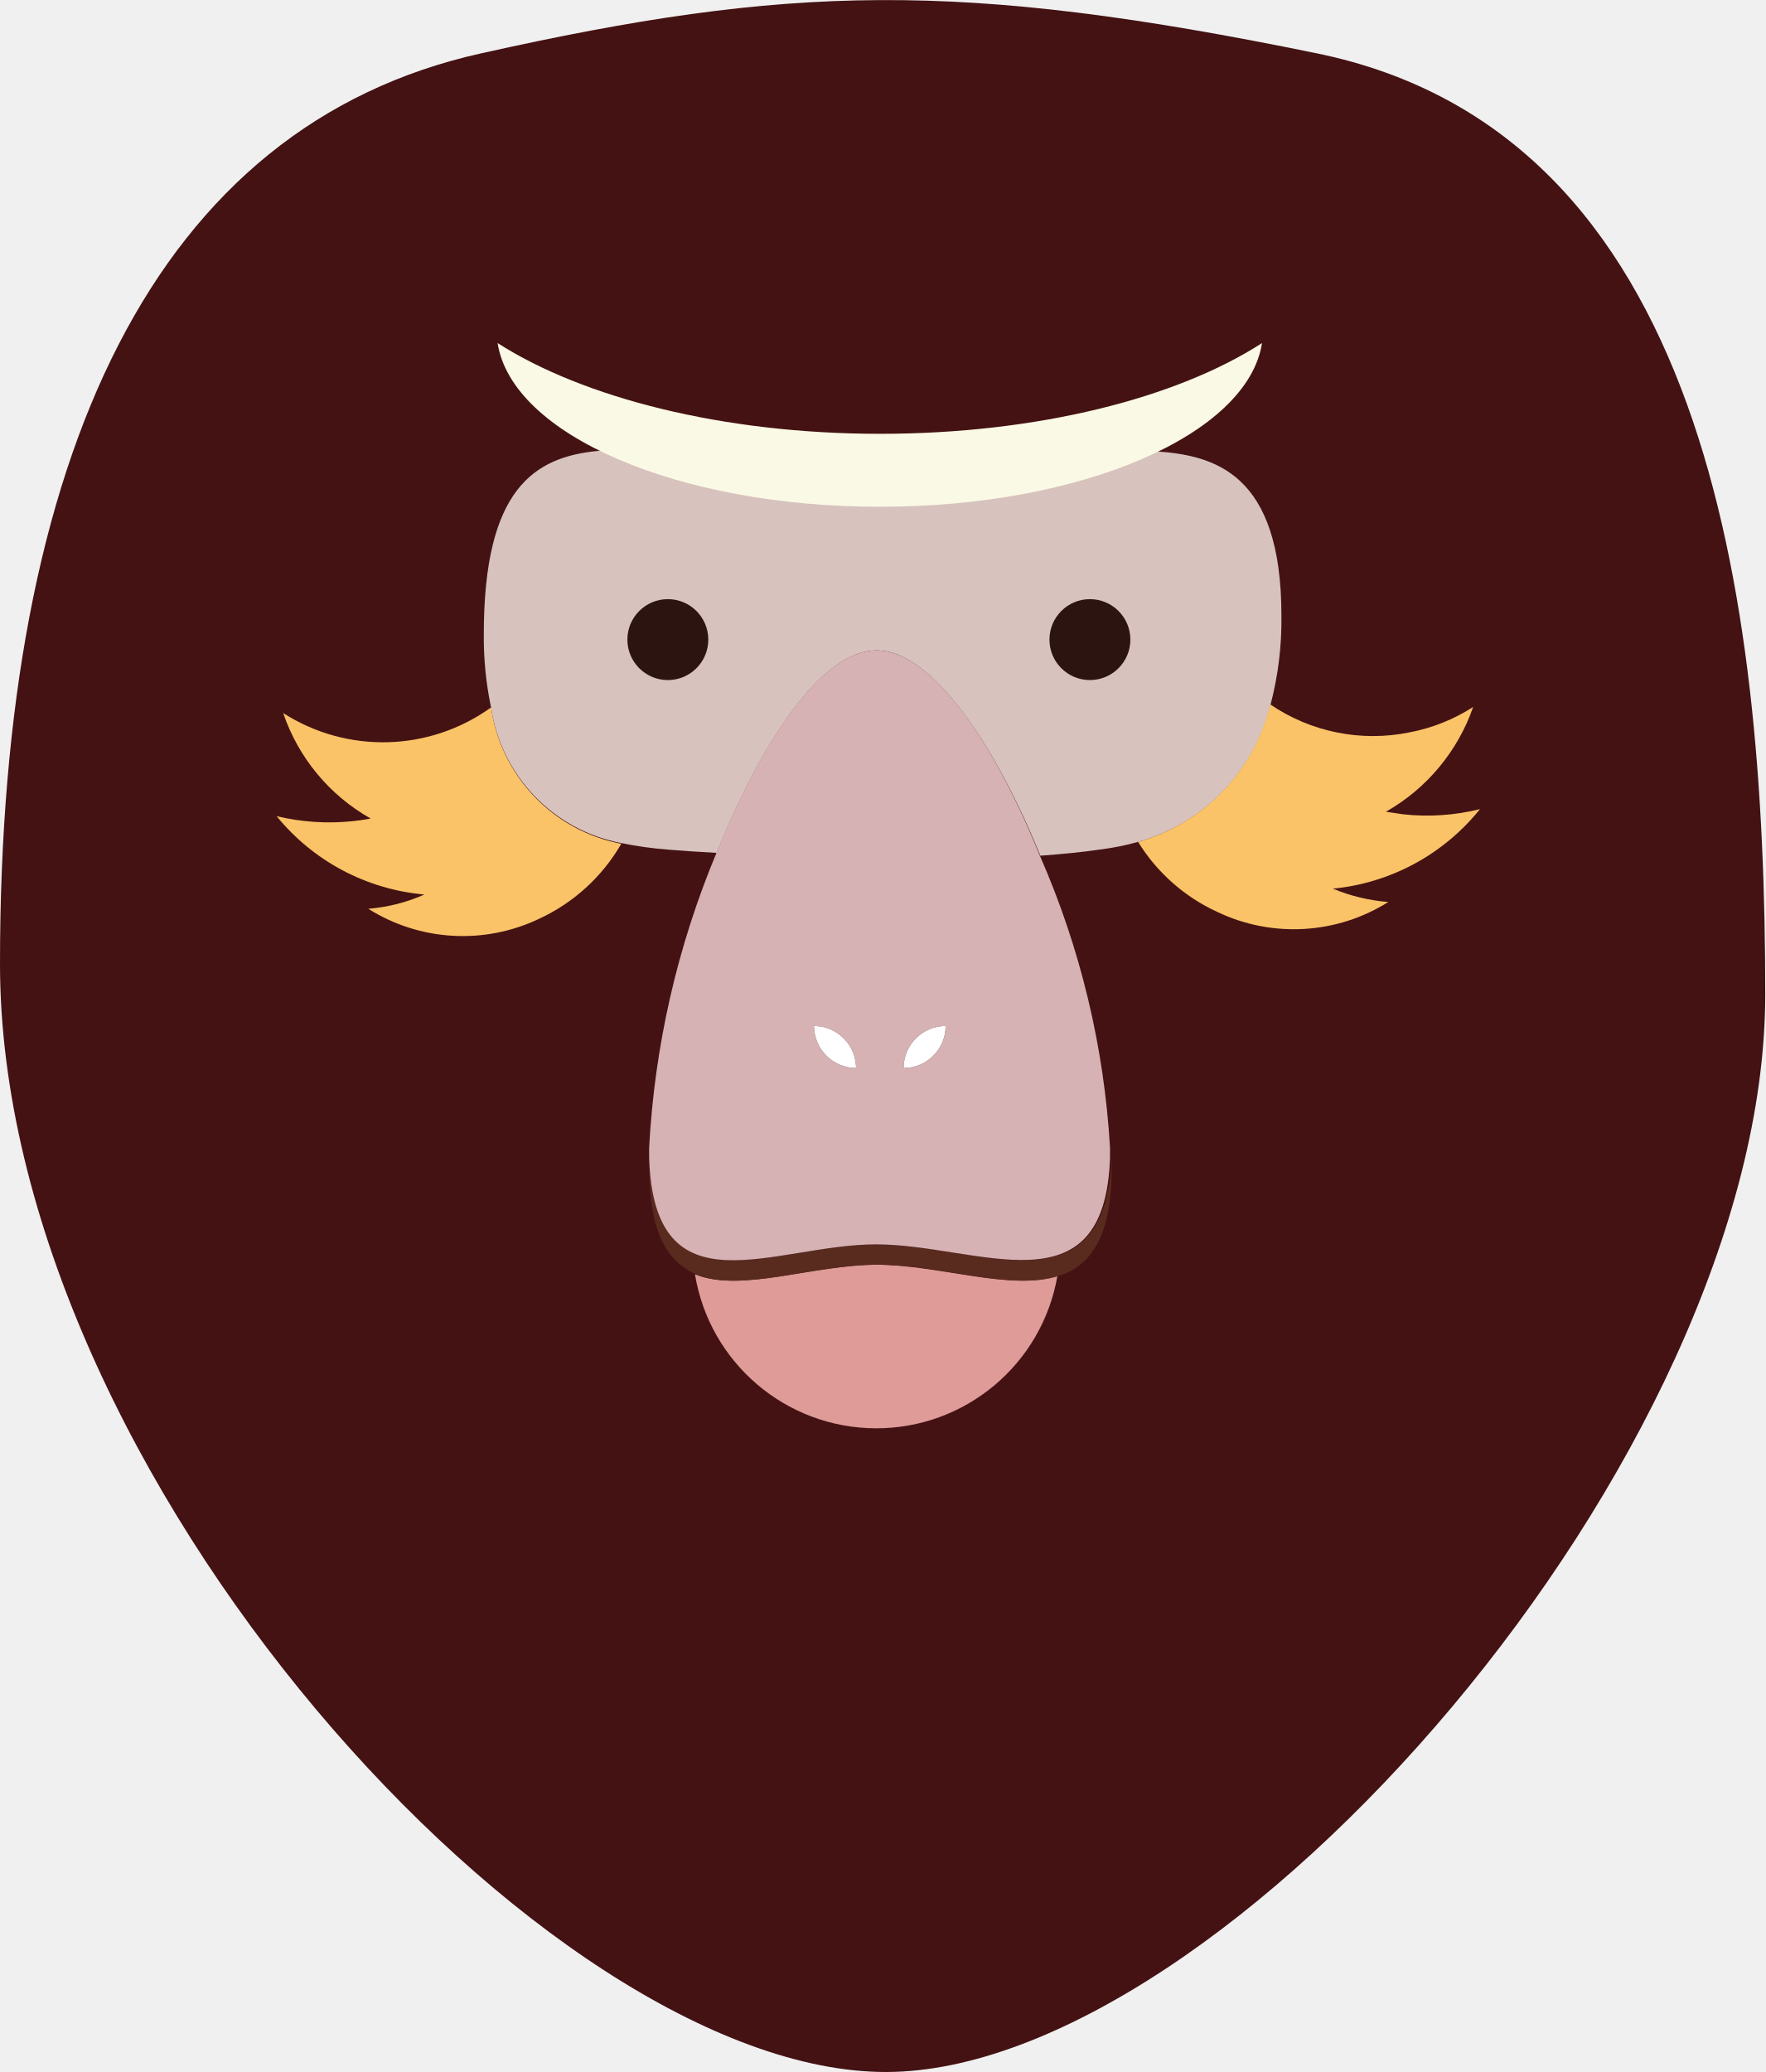
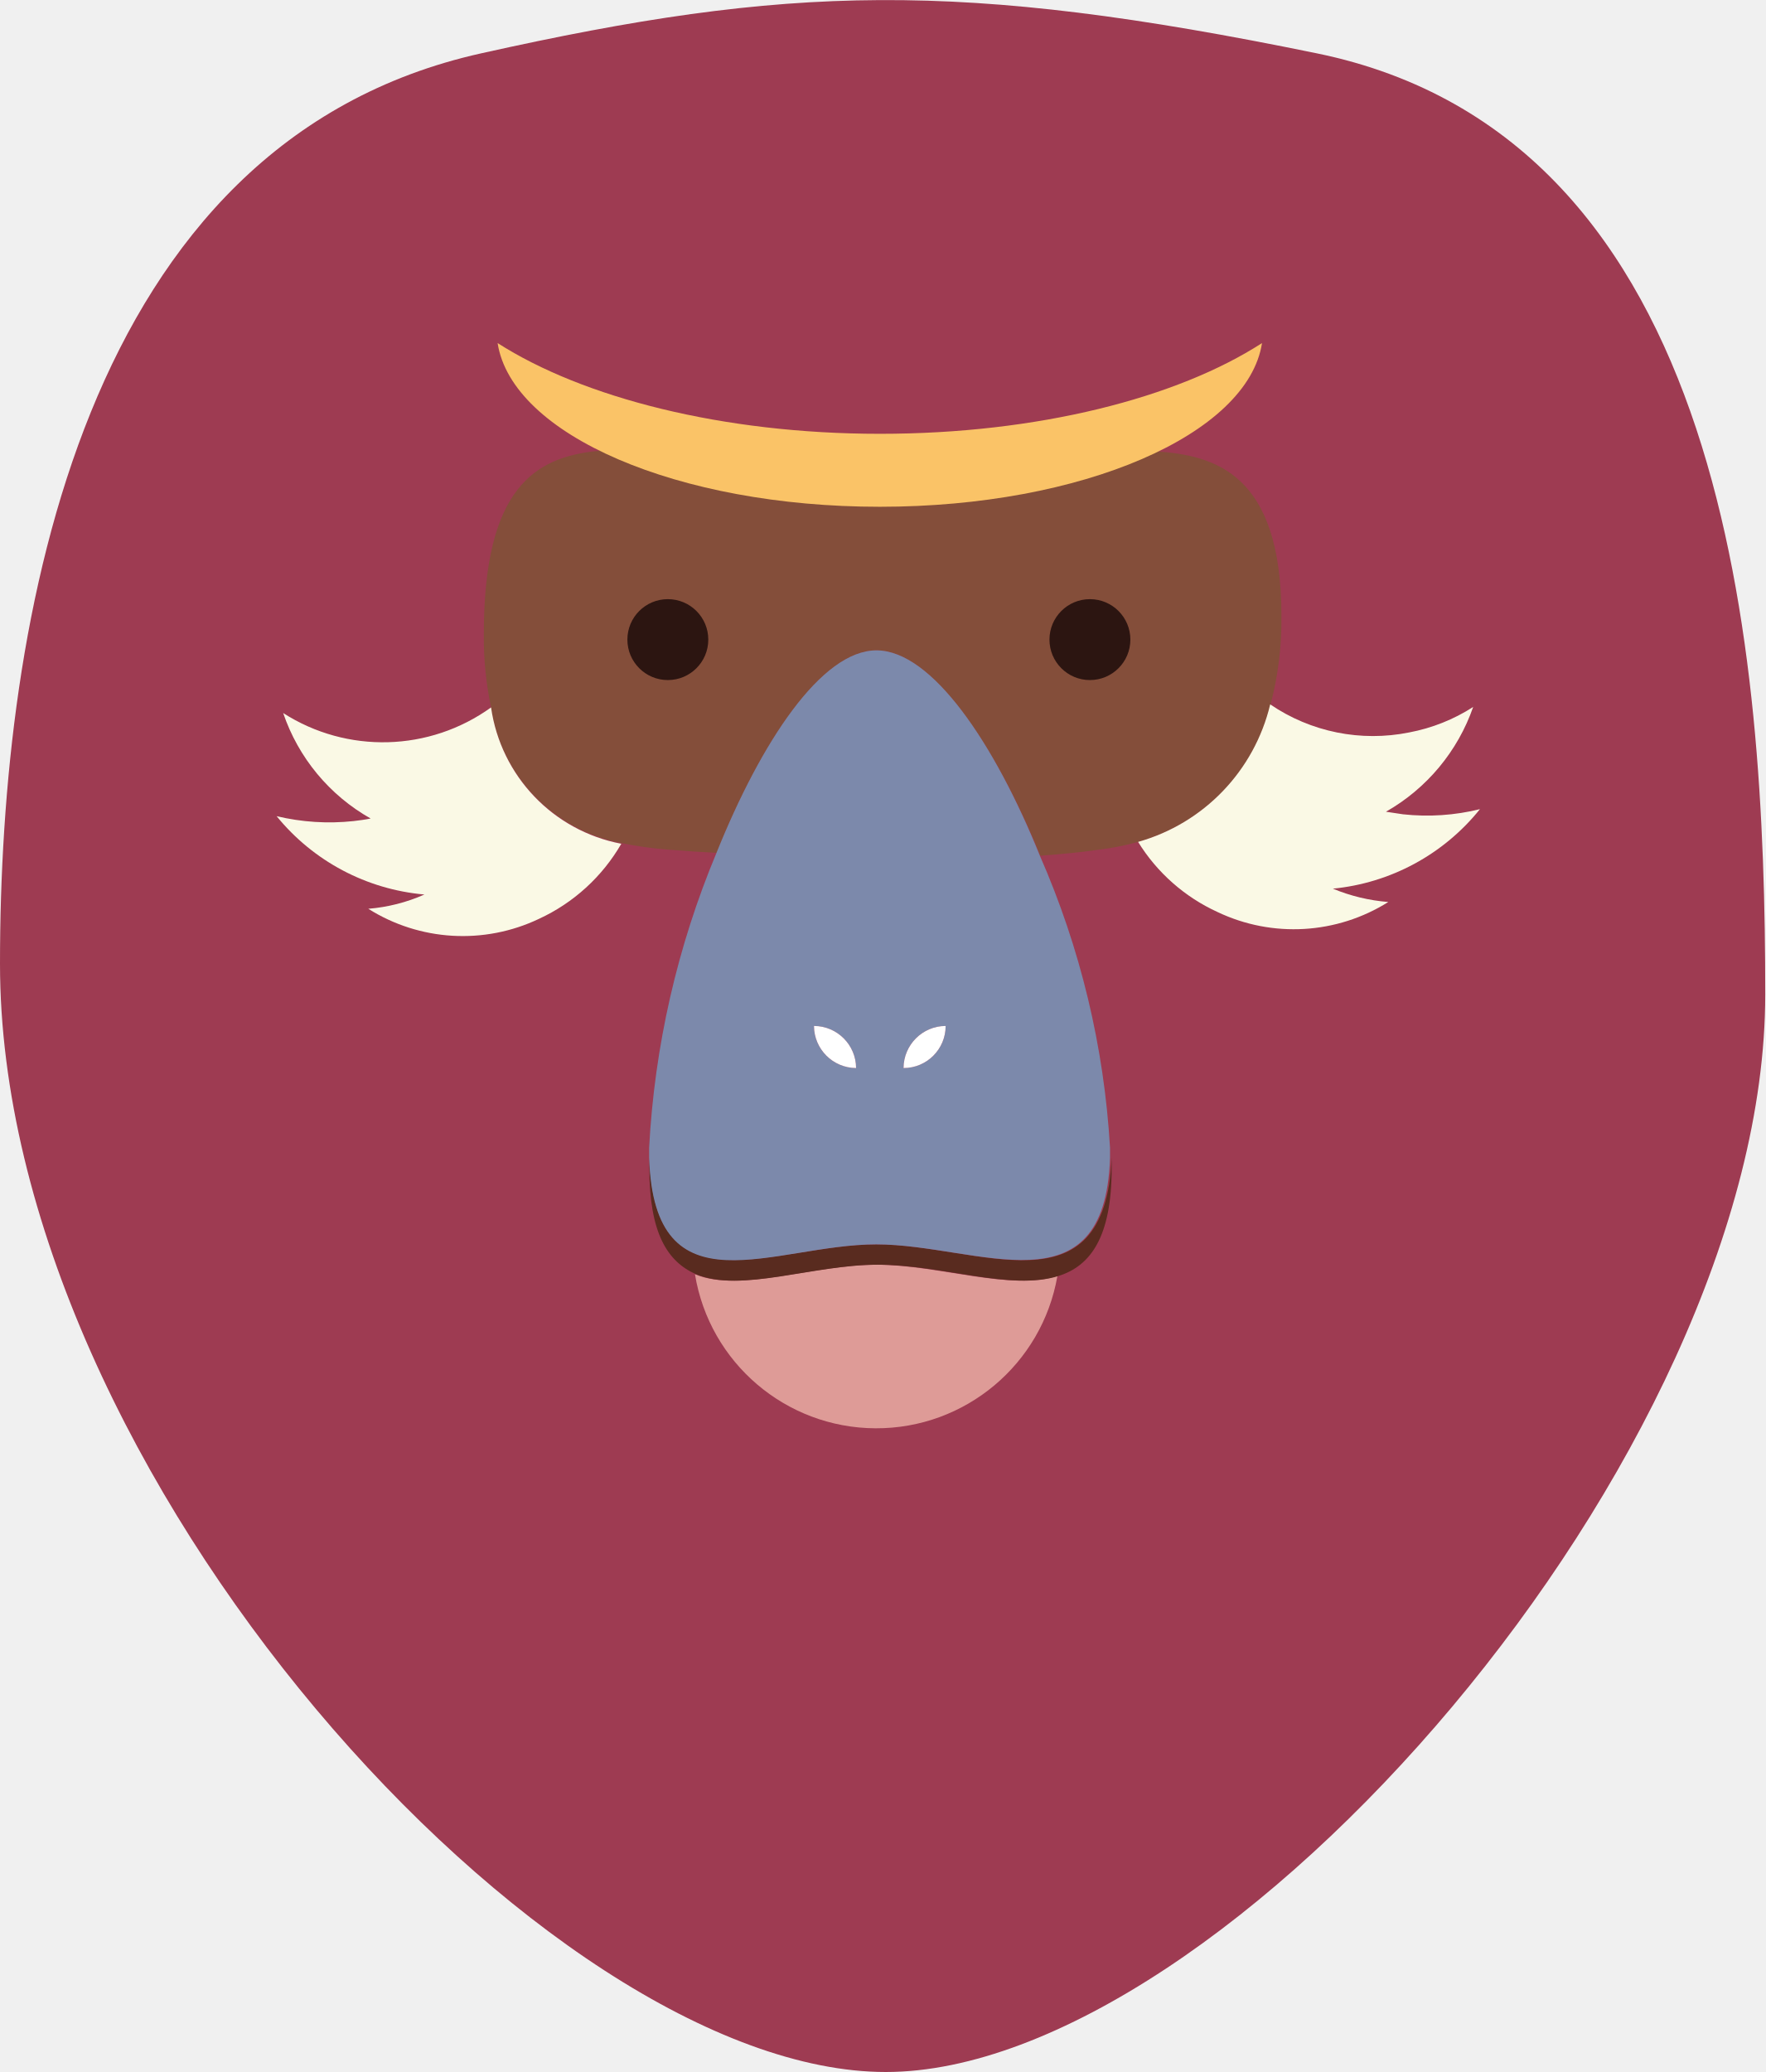
<svg xmlns="http://www.w3.org/2000/svg" viewBox="0 0 75.49 88.6">
  <defs>
-     <style>.cls-1{fill:#441213;}.cls-2{fill:#808184;}.cls-3{fill:#d7c2be;}.cls-4{fill:#2c1511;}.cls-5{fill:#faf9e5;}.cls-6{fill:#fac367;}.cls-7{fill:none;}.cls-8{fill:#de9b97;}.cls-9{fill:#592b1f;}.cls-10{fill:#d6b2b5;}.cls-11{fill:#fff;}</style>
+     <style>.cls-1{fill:#9e3b52;}.cls-2{fill:#808184;}.cls-3{fill:#844e3a;}.cls-4{fill:#2c1511;}.cls-5{fill:#fac367;}.cls-6{fill:#faf9e5;}.cls-7{fill:none;}.cls-8{fill:#de9b97;}.cls-9{fill:#592b1f;}.cls-10{fill:#7c89ab;}.cls-11{fill:#fff;}</style>
  </defs>
  <g id="Layer_2" data-name="Layer 2">
    <g id="Layer_1-2" data-name="Layer 1">
-       <path class="cls-1" d="M75.49,42.52c0-17.11-2.55-36.83-19.18-40.24C41-.86,33.72-.65,20.58,2.28,6.68,5.37,0,19.39,0,41.21S23.4,88.6,37.88,88.6,75.49,62.27,75.49,42.52Z" />
+       <path class="cls-1" d="M75.49,42.52C75.49,28,74,5.91,56.31,2.28,41-.86,33.72-.65,20.58,2.28,3.5,6.08,0,26.42,0,41.21,0,63,23.4,88.6,37.88,88.6S75.49,62.27,75.49,42.52Z" />
      <path class="cls-2" d="M42.85,30.19s7,.69,7.95-1,.76-4.77-4-4.77S42.85,30.19,42.85,30.19Z" />
      <path class="cls-2" d="M32.74,30.19s-7,.69-8-1-.76-4.77,4-4.77S32.74,30.19,32.74,30.19Z" />
      <path class="cls-3" d="M49.43,19.3c-2.88-.19-6.83,1.81-12.13,1.81-4.73,0-9-2.09-11.72-1.83s-4.89,1.61-4.89,7.83A14.5,14.5,0,0,0,21,30.25a6.93,6.93,0,0,0,5.57,5.8,15.56,15.56,0,0,0,2,.28c.61.05,1.32.1,2.08.14,1.91-4.75,4.49-8.66,6.84-8.66s5.05,4,7,8.78c.94-.07,1.79-.15,2.52-.26A11,11,0,0,0,48.67,36a8.05,8.05,0,0,0,5.66-5.85,14.24,14.24,0,0,0,.47-3.82C54.8,20.22,51.93,19.47,49.43,19.3Z" />
      <circle class="cls-4" cx="46.61" cy="27.35" r="1.73" />
      <circle class="cls-4" cx="28.56" cy="27.35" r="1.73" />
      <path class="cls-5" d="M21.28,14.67c.61,3.92,7.69,7,16.35,7s15.73-3.09,16.34-7c-3.64,2.35-9.6,3.88-16.34,3.88S24.92,17,21.28,14.67Z" />
      <path class="cls-6" d="M21,30.25a7.91,7.91,0,0,1-8.89.24A8.21,8.21,0,0,0,15.85,35c-.24.05-.48.08-.73.11a9.71,9.71,0,0,1-3.29-.21,9.18,9.18,0,0,0,6.32,3.35,7.38,7.38,0,0,1-2.4.61,7.58,7.58,0,0,0,7.3.43,7.87,7.87,0,0,0,3.52-3.21A6.93,6.93,0,0,1,21,30.25Z" />
      <path class="cls-7" d="M34.81,43.87a1.81,1.81,0,0,0,1.8,1.8A1.81,1.81,0,0,0,34.81,43.87Z" />
      <path class="cls-7" d="M38.64,45.67a1.8,1.8,0,0,0,1.8-1.8A1.81,1.81,0,0,0,38.64,45.67Z" />
      <path class="cls-6" d="M63.29,34.6a9.46,9.46,0,0,1-3.29.22l-.73-.11A8.28,8.28,0,0,0,63,30.23a7.69,7.69,0,0,1-2.74,1.09,7.81,7.81,0,0,1-5.94-1.2A8.05,8.05,0,0,1,48.67,36a7.81,7.81,0,0,0,3.4,3,7.59,7.59,0,0,0,7.3-.43A7.77,7.77,0,0,1,57,38,9.21,9.21,0,0,0,63.29,34.6Z" />
      <path class="cls-8" d="M37.48,54.08c-2.75,0-5.82,1.21-7.76.41a7.86,7.86,0,0,0,15.5.07C43.19,55.21,40.14,54.08,37.48,54.08Z" />
      <path class="cls-9" d="M37.48,53.21c-4.36,0-9.5,3-9.71-3.71,0,.15,0,.31,0,.45,0,2.78.77,4,2,4.54,1.94.8,5-.41,7.76-.41s5.71,1.13,7.74.48c1.37-.43,2.27-1.67,2.27-4.61,0-.14,0-.3,0-.45C47.26,56.24,41.84,53.21,37.48,53.21Z" />
      <path class="cls-10" d="M37.48,27.81c-2.35,0-4.93,3.91-6.84,8.66a37.87,37.87,0,0,0-2.88,12.61c0,.15,0,.28,0,.42.21,6.74,5.35,3.71,9.71,3.71s9.78,3,10-3.71c0-.14,0-.27,0-.42a36.32,36.32,0,0,0-3-12.49C42.53,31.78,39.85,27.81,37.48,27.81ZM34.81,43.87a1.81,1.81,0,0,1,1.8,1.8A1.81,1.81,0,0,1,34.81,43.87Zm3.83,1.8a1.81,1.81,0,0,1,1.8-1.8A1.8,1.8,0,0,1,38.64,45.67Z" />
      <path class="cls-11" d="M40.44,43.87a1.81,1.81,0,0,0-1.8,1.8A1.8,1.8,0,0,0,40.44,43.87Z" />
      <path class="cls-11" d="M34.81,43.87a1.81,1.81,0,0,1,1.8,1.8A1.81,1.81,0,0,1,34.81,43.87Z" />
    </g>
  </g>
</svg>
